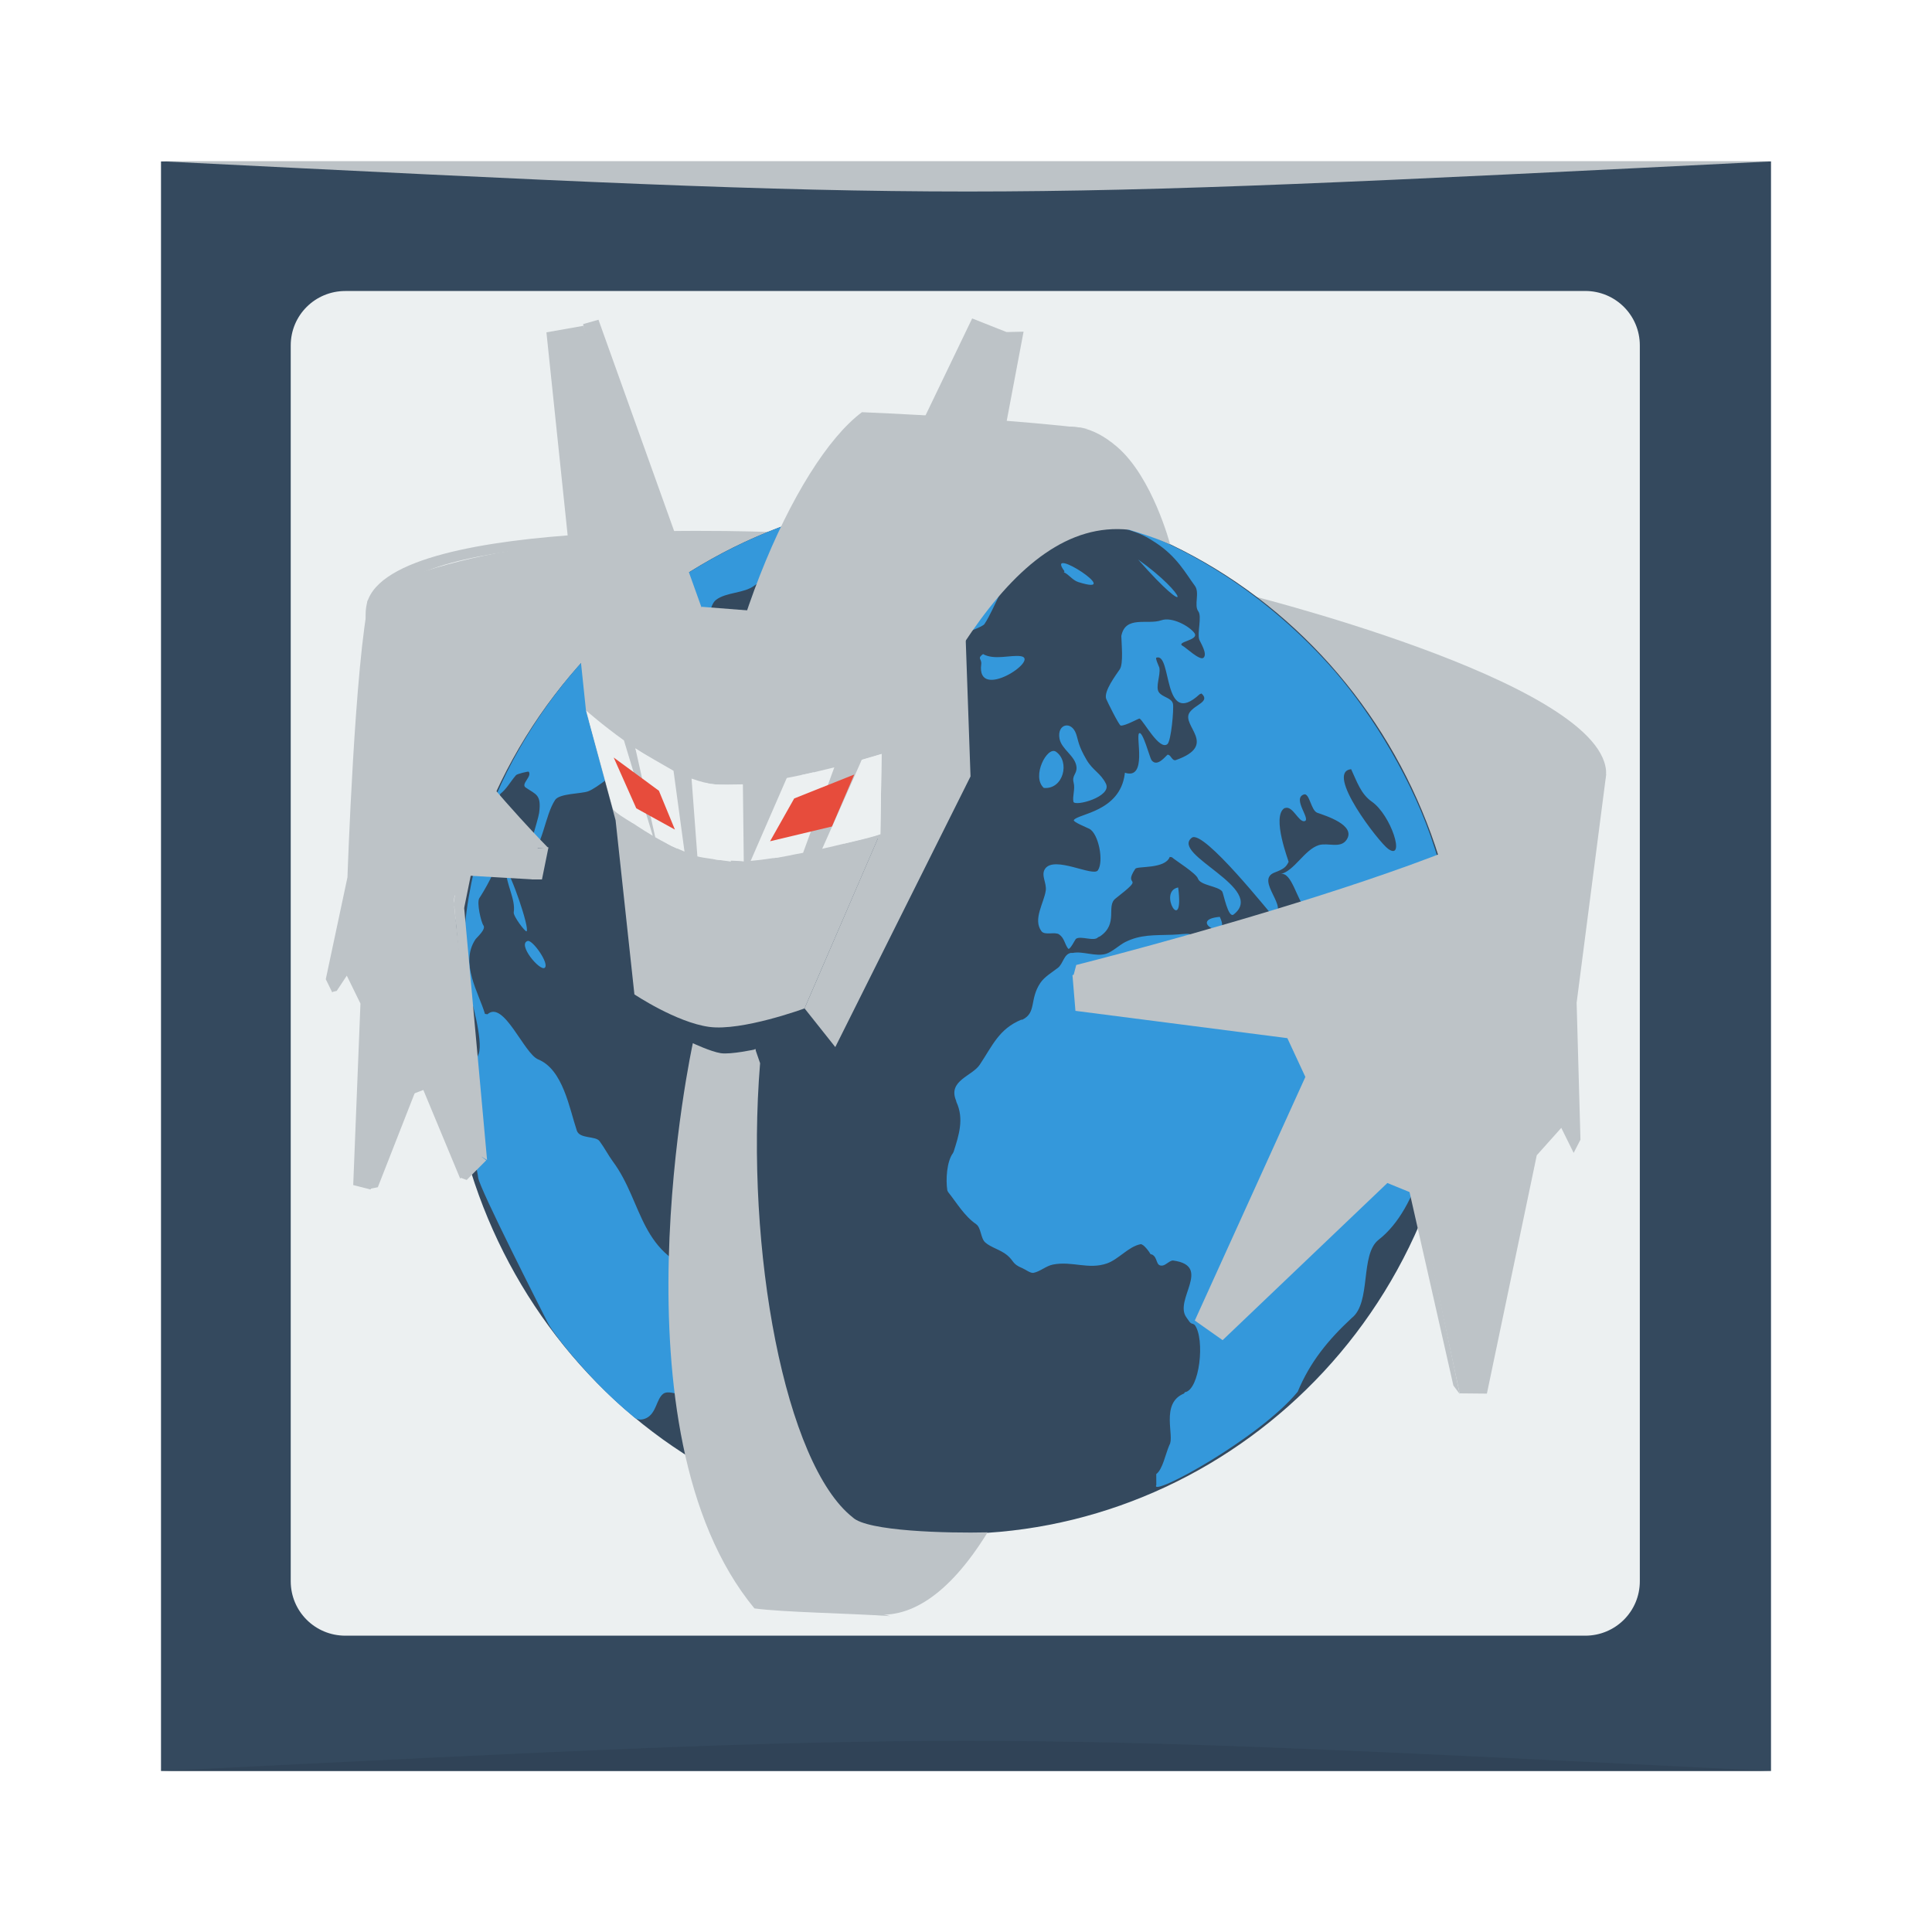
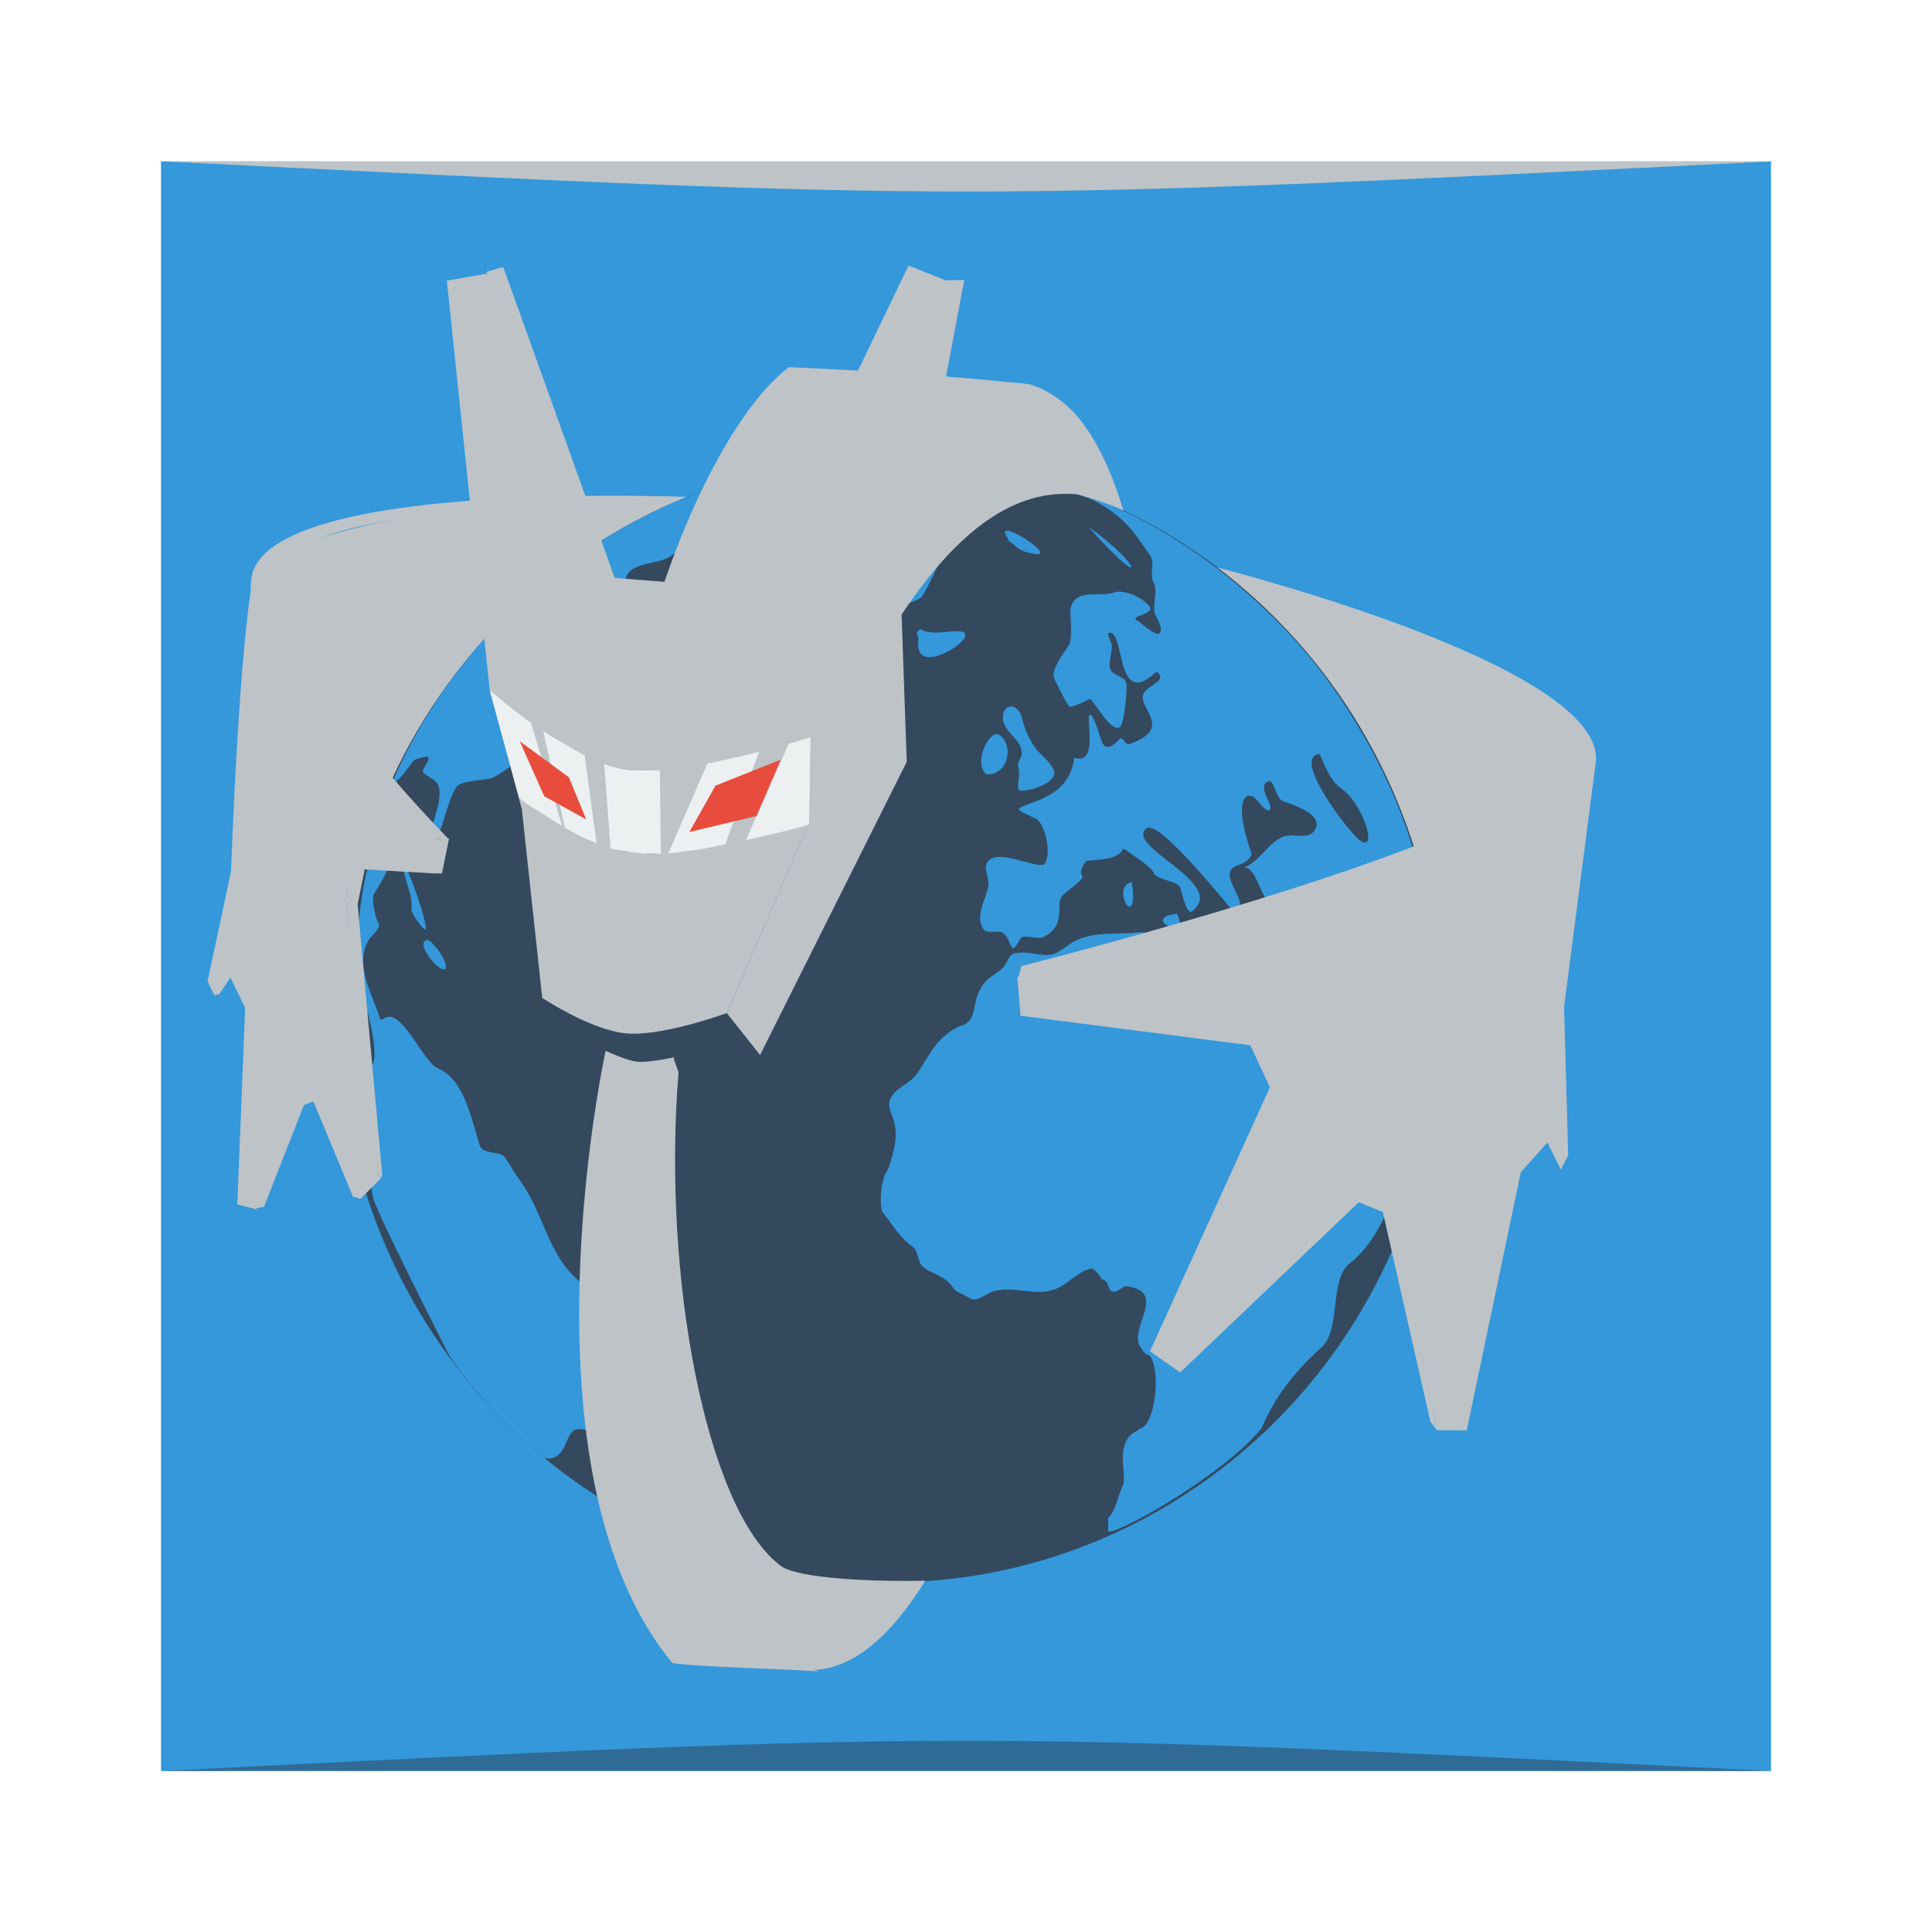
<svg xmlns="http://www.w3.org/2000/svg" width="48" height="48" id="svg2" version="1.1">
  <defs id="defs4">
    <linearGradient id="linearGradient1374">
      <stop style="stop-color:#fef3c8;stop-opacity:1" offset="0" id="stop1376" />
      <stop style="stop-color:#ffffff;stop-opacity:1;" offset="1" id="stop1378" />
    </linearGradient>
  </defs>
  <g id="layer1" transform="translate(0,-1004.362)">
-     <rect style="fill:#34495e;fill-opacity:1;stroke:none" id="rect2991-1" width="40" height="39.989" x="4" y="-1048.362" ry="0" transform="scale(1,-1)" />
-     <path style="fill:#ecf0f1;fill-opacity:1;stroke:none" d="m 8.58,1011.592 c -0.752,0 -1.357,0.603 -1.357,1.352 l 0,30.703 c 0,0.75 0.605,1.353 1.357,1.353 l 30.804,0 c 0.752,0 1.357,-0.603 1.357,-1.353 l 0,-30.703 c 0,-0.75 -0.605,-1.353 -1.357,-1.353 z" id="rect839" />
+     <rect style="fill:#3498db;fill-opacity:1;stroke:none" id="rect2991-1" width="40" height="39.989" x="4" y="-1048.362" ry="0" transform="scale(1,-1)" />
    <path style="opacity:0.5;fill:#2c3e50;fill-opacity:1;stroke:none" d="m 4,1048.362 0,0 c 20,-1 20,-1 40,0 z" id="path3257" />
    <path id="path4027" d="m 4.039,1008.37 0,0 c 20,1 20,1 40,0 z" style="opacity:1;fill:#bdc3c7;fill-opacity:1;stroke:none" />
-     <g style="display:inline" id="g6541" transform="matrix(0.7219827,0,0,0.7381434,6.469045,1010.351)">
+     <g style="display:inline" id="g6541" transform="matrix(0.7829763,0,0,0.7996725,3.394268,1008.878)">
      <g transform="translate(-16.85237,-2.281168)" style="display:inline" id="layer3">
        <g transform="matrix(0.1051656,0,0,0.1051656,3.884889,-12.65837)" id="g3149" style="display:inline">
          <g transform="translate(0,280)" id="g7038">
            <path style="fill:#bdc3c7;fill-opacity:1;stroke:none" d="m 274.057,107.621 10.343,-150.171 c -37.542,-1.168 -82.511,-0.794 -122.581,15.732 l -1.879,87.126 114.116,47.312 z" id="path6974" />
          </g>
          <path style="fill:#bdc3c7;fill-opacity:1;stroke:none" d="m 166.282,255.59 c 12.172,-20.888 119.223,-17.77 119.223,-17.77 l 10.418,-2.429 c 0,0 -129.509,-6.278 -137.713,22.434 4.574,-0.543 4.205,0.124 8.072,-2.234 z" id="path3882" />
        </g>
        <g transform="matrix(0.1051656,0,0,0.1051656,3.884889,-12.65837)" id="g3135" style="display:inline">
          <path style="fill:#bdc3c7;fill-opacity:1;stroke:none" d="M 558.659,309.451 548.155,390.796 471.358,412.743 426.474,247.542 c 44.068,21.32 100.052,23.88 132.185,61.91 z" id="path4010" />
          <path style="fill:#bdc3c7;fill-opacity:1;stroke:none" d="m 390.269,373.743 c 0,0 159.345,-33.718 161.673,-60.735 2.328,-27.017 -105.843,-54.073 -105.843,-54.073 l -2.677,-4.443 c 0,0 117.056,28.039 120.186,56.833 3.092,28.445 -174.281,65.898 -174.281,65.898 l 0.942,-3.48 z" id="path3880" />
        </g>
      </g>
      <g transform="translate(-16.85237,-2.281168)" style="display:inline" id="layer5">
        <path style="display:inline;fill:#34495e" id="path258" d="M 57.632,32.839 C 60.129,23.518 54.597,13.936 45.276,11.438 35.954,8.94 26.372,14.472 23.875,23.794 c -2.497,9.321 3.035,18.903 12.356,21.401 9.322,2.498 18.903,-3.034 21.402,-12.356 z" />
        <path d="m 49.867,25.027 c -1.198,0.107 0.452,0.914 0,0 z M 48.435,24.038 c -0.721,0.136 0.221,1.659 0,0 z m -1.379,-11.038 c 1.913,2.126 1.709,1.182 0,0 z m -2.554,0.429 c 0.172,0.072 0.295,0.268 0.5,0.331 1.657,0.512 -1.196,-1.306 -0.478,-0.364 m -2.802,2.788 c 0.393,0.212 0.946,0.022 1.291,0.069 0.705,0.095 -1.528,1.553 -1.355,0.274 0.027,-0.201 -0.176,-0.188 0.103,-0.373 m -2.502,-3.082 c 0.592,0.725 -0.849,1.455 -1.241,2.031 -0.218,0.32 -0.269,0.77 -0.48,1.079 -0.157,0.231 0.263,0.654 0.233,0.876 -0.009,0.067 1.258,-0.649 1.521,-0.85 0.418,-0.319 2.348,-0.847 2.478,-1.037 0.356,-0.523 0.683,-1.559 1.175,-1.935 0.43,-0.328 -0.601,-0.455 -0.738,-0.522 -0.542,-0.266 -2.08,-0.401 -2.662,-0.201 -0.093,0.032 -0.308,0.482 -0.375,0.565 M 37.945,11.734 c 0.101,0.272 0.03,0.879 0.264,1.038 0.114,0.078 1.572,-0.324 1.823,-0.352 0.099,-0.011 0.93,0.022 0.879,-0.128 -0.085,-0.25 -0.939,-0.111 -1.128,-0.24 -0.199,-0.136 -0.836,-0.664 -1.074,-0.638 -0.341,0.038 -0.482,0.26 -0.764,0.319 z m -1.74,0.521 c 2.671,-0.805 1.048,-1.233 -0.091,-0.364 -0.294,0.224 -0.337,0.834 0.104,0.401 m -0.79,3.113 c -0.252,-0.84 0.838,-0.912 1.196,-1.439 0.266,-0.391 -0.08,-0.537 0.082,-0.868 0.085,-0.174 0.987,-0.778 1.134,-0.586 0.465,0.61 -0.257,1.049 -0.716,1.399 -0.204,0.155 0.125,0.726 -0.104,0.901 -0.411,0.314 -0.362,-0.346 -0.615,-0.259 -0.096,0.033 -0.114,0.385 -0.186,0.467 -0.208,0.236 -0.41,0.018 -0.524,0.105 -0.136,0.104 -0.074,0.257 -0.266,0.281 z m -1.234,3.017 c -1.389,0.106 -0.703,1.978 0.018,1.427 0.005,-0.004 -0.091,-0.235 -0.084,-0.293 0.016,-0.121 0.223,-0.239 0.162,-0.418 -0.013,-0.039 -0.438,-0.1 -0.268,-0.23 0.203,-0.155 0.456,-0.359 0.171,-0.487 z m -8.138,7.415 c -0.379,0.1 0.415,1.032 0.581,0.905 0.171,-0.131 -0.408,-0.935 -0.581,-0.905 z m -0.752,-2.371 c 0.007,0.469 0.336,0.971 0.267,1.408 -0.021,0.133 0.401,0.671 0.441,0.64 0.119,-0.091 -0.557,-2.002 -0.708,-2.048 z M 39.176,10.974 c -0.883,0.184 -4.706,0.797 -3.444,1.657 0.324,0.221 1.477,-0.847 1.648,-0.622 0.264,0.347 0.163,0.254 -0.198,0.554 l -0.081,0.077 c -1.941,0.489 0.131,0.639 -0.594,0.887 -0.744,0.255 -2.238,0.033 -2.648,0.346 -0.359,0.273 -0.976,0.218 -1.332,0.489 -0.263,0.201 -0.273,0.98 -0.313,1.277 -0.037,0.277 -0.804,0.613 -0.527,0.65 0.317,0.043 2.943,-1.9 3.123,-1.777 0.811,0.553 -0.34,0.918 -0.527,1.301 -0.105,0.215 0.908,0.031 0.871,-0.199 l 0.089,-0.005 c -0.058,0.179 -0.671,0.989 -0.573,1.506 0.049,0.26 0.315,0.627 0.104,0.788 -0.139,0.106 -0.29,0.264 -0.429,0.312 -0.225,0.077 -0.566,0.208 -0.769,0.23 -0.322,0.036 -0.491,-0.278 -0.624,-0.454 -0.157,-0.206 -1.502,0.059 -1.526,0.234 -0.024,0.178 0.674,-0.192 1.03,0.051 0.16,0.109 -0.301,0.589 -0.315,0.643 l -0.016,0.121 c -0.023,0.523 0.291,0.132 0.443,0.236 0.537,0.366 -1.315,0.551 -1.381,0.464 -0.163,-0.214 0.394,-0.552 0.343,-0.587 -0.446,-0.304 -1.071,0.429 -1.294,0.599 -0.215,0.164 -0.545,-0.065 -0.751,0.092 -0.312,0.238 -1.041,0.85 -1.36,0.96 -0.242,0.083 -0.98,0.069 -1.129,0.287 -0.362,0.532 -0.417,1.588 -0.936,1.985 -0.122,0.093 0.351,-1.3 0.385,-1.549 0.084,-0.623 -0.109,-0.612 -0.465,-0.854 -0.174,-0.119 0.23,-0.37 0.107,-0.531 -0.014,-0.018 -0.398,0.072 -0.438,0.117 -0.205,0.233 -0.323,0.466 -0.542,0.63 l -0.029,0.084 c -0.179,0.203 -0.879,1.62 -0.759,1.973 0.009,0.027 0.54,-0.154 0.647,0.158 0.083,0.243 -0.451,1.106 -0.579,1.294 -0.098,0.144 0.059,0.809 0.14,0.916 0.101,0.133 -0.228,0.404 -0.275,0.473 -0.541,0.795 0.116,1.803 0.329,2.507 l 0.086,0.012 c 0.558,-0.488 1.256,1.325 1.746,1.52 0.852,0.34 1.068,1.632 1.329,2.396 0.097,0.283 0.643,0.174 0.779,0.351 0.167,0.219 0.315,0.495 0.453,0.677 1.081,1.419 0.892,3.231 3.264,3.818 l 0.062,0.061 c 0.232,0.075 0.453,0.554 0.71,0.729 1.365,0.93 -0.057,1.261 -0.571,2.016 -0.256,0.377 -0.134,0.918 -0.384,1.285 -0.211,0.309 -1.054,-0.297 -1.343,-0.076 -0.234,0.178 -0.231,0.646 -0.575,0.814 -0.154,0.075 -0.333,0.079 -0.47,-0.068 C 28.316,40.758 26.96,39.114 26.737,38.68 c -0.223,-0.435 -2.35,-4.518 -2.39,-4.875 -0.04,-0.357 -0.667,-2.87 -0.501,-3.445 0.166,-0.576 0.353,-0.269 0.519,-0.721 0.167,-0.452 -0.296,-1.975 -0.296,-1.975 -0.717,-2.243 0.605,-5.769 0.666,-6.095 0.062,-0.326 1.288,-3.541 4.334,-6.255 2.338,-2.083 5.84,-4.053 10.119,-4.377 l -0.013,0.039 z m 4.635,9.714 c 0.674,0.06 0.912,-0.883 0.419,-1.219 -0.298,-0.203 -0.854,0.833 -0.419,1.219 z m 1.019,0.463 c 0.039,0.177 1.339,-0.165 1.119,-0.605 -0.179,-0.357 -0.447,-0.439 -0.665,-0.802 -0.291,-0.486 -0.28,-0.64 -0.358,-0.866 -0.16,-0.469 -0.668,-0.345 -0.574,0.151 0.069,0.364 0.542,0.575 0.584,0.95 0.026,0.238 -0.166,0.279 -0.098,0.532 0.058,0.215 -0.047,0.464 -0.007,0.641 l 0,0 z m -1.501,-10.117 c 0.777,0.24 1.14,0.275 1.896,0.495 0.564,0.164 0.595,0.191 1.163,0.368 0.676,0.21 0.796,0.231 1.281,0.542 0.729,0.468 1.025,1.03 1.339,1.443 0.18,0.236 -0.039,0.653 0.12,0.862 0.131,0.172 -0.044,0.725 0.033,0.95 0.027,0.08 0.303,0.492 0.141,0.616 -0.126,0.096 -0.606,-0.35 -0.693,-0.392 -0.309,-0.151 0.577,-0.192 0.383,-0.446 -0.177,-0.232 -0.771,-0.552 -1.136,-0.427 -0.472,0.162 -1.238,-0.173 -1.377,0.529 0.006,0.265 0.076,0.932 -0.052,1.119 -0.133,0.195 -0.557,0.738 -0.47,0.994 0.021,0.062 0.441,0.893 0.5,0.901 0.154,0.021 0.631,-0.251 0.653,-0.235 0.154,0.105 0.675,1.074 0.952,0.863 0.134,-0.102 0.227,-1.185 0.195,-1.354 -0.039,-0.207 -0.354,-0.22 -0.482,-0.389 -0.135,-0.177 0.061,-0.578 0.013,-0.832 -0.005,-0.024 -0.15,-0.322 -0.104,-0.337 0.549,-0.188 0.199,2.395 1.487,1.233 l 0.066,-0.028 c 0.316,0.278 -0.224,0.368 -0.41,0.641 -0.302,0.443 1.011,1.093 -0.477,1.602 -0.103,0.035 -0.166,-0.141 -0.226,-0.167 l -0.047,-0.019 c -0.056,0.024 -0.359,0.449 -0.56,0.186 -0.059,-0.078 -0.302,-0.997 -0.425,-0.903 -0.127,0.097 0.292,1.579 -0.49,1.327 l -0.006,0.049 c -0.171,1.263 -1.606,1.331 -1.75,1.543 -0.041,0.061 0.435,0.248 0.532,0.296 0.313,0.154 0.507,1.086 0.296,1.396 -0.16,0.235 -1.506,-0.509 -1.821,-0.047 -0.146,0.214 0.061,0.47 0.026,0.725 -0.056,0.415 -0.454,0.971 -0.148,1.373 0.113,0.149 0.464,0.01 0.607,0.107 0.184,0.125 0.186,0.316 0.308,0.477 0.057,0.075 0.246,-0.309 0.268,-0.325 0.16,-0.122 0.631,0.103 0.766,-0.058 l 0.066,-0.028 c 0.644,-0.427 0.2,-1.018 0.532,-1.272 1.109,-0.846 0.22,-0.324 0.682,-1.002 0.067,-0.099 1.027,0.016 1.185,-0.4 l 0.073,0.01 c 0.128,0.113 0.836,0.54 0.897,0.718 0.08,0.235 0.694,0.25 0.836,0.436 0.041,0.053 0.204,0.918 0.393,0.774 1.154,-0.88 -2.185,-2.016 -1.441,-2.583 0.4,-0.305 2.753,2.623 2.779,2.614 0.641,-0.219 -0.63,-1.184 0.074,-1.445 0.298,-0.112 0.389,-0.172 0.48,-0.358 0.008,-0.017 -0.593,-1.515 -0.148,-1.805 l 0.032,-0.008 c 0.261,-0.08 0.458,0.482 0.661,0.444 0.243,-0.046 -0.433,-0.758 -0.022,-0.899 0.197,-0.067 0.244,0.54 0.464,0.616 0.293,0.101 1.341,0.418 1.009,0.907 -0.21,0.308 -0.635,0.092 -0.953,0.181 -0.498,0.15 -0.843,0.869 -1.32,0.976 0.388,-0.1 0.578,0.938 0.859,1.137 l 0.308,-0.036 c 0.148,-0.086 0.771,-0.628 0.996,-0.475 0.137,0.094 0.479,1.275 0.396,1.671 -0.06,0.285 -0.104,0.421 -0.406,0.539 0.028,0.288 0.455,0.315 0.717,0.493 0.201,0.137 1.087,1.889 1.176,2.149 0.133,0.389 0.452,0.711 0.594,1.125 0.024,0.07 -0.027,0.528 0.148,0.468 0.73,-0.25 0.486,-1.898 0.929,-2.462 l 0.019,-0.047 c -0.033,-0.715 0.256,-1.936 -0.193,-2.526 -0.24,-0.316 -0.431,0.766 -0.446,0.723 -0.06,-0.175 -1.136,-1.084 -0.69,-1.424 0.211,-0.161 0.669,0.855 0.845,0.276 l 0.02,-0.072 0.515,-0.827 c 0,0 0.061,0.113 -0.479,-1.569 -0.723,-2.253 -2.143,-4.507 -3.429,-5.957 -1.197,-1.352 -2.56,-2.449 -3.758,-3.214 -2.093,-1.336 -4.269,-2.116 -6.756,-2.525 z m 4.35,33.121 c -0.209,0.43 3.541,-1.565 4.869,-3.143 0.421,-0.997 1.053,-1.751 1.857,-2.48 0.687,-0.524 0.279,-2.141 0.928,-2.636 1.403,-1.07 1.903,-3.604 2.091,-5.47 -0.159,0.183 -0.191,0.691 -0.37,0.827 -0.675,0.515 -2.263,-4.339 -2.99,-4.783 l -0.296,0.035 c -0.654,0.381 -1.311,-0.239 -1.857,-0.052 -0.512,0.175 -0.097,0.942 -0.389,1.042 -0.302,0.103 -2.363,-0.913 -2.336,-1.112 0.009,-0.068 0.03,-0.134 0.002,-0.199 l -0.016,-0.137 c -0.207,-0.589 -0.345,-0.435 -0.937,-0.417 -0.629,0.02 -1.095,-0.012 -1.624,0.247 -0.187,0.091 -0.452,0.334 -0.66,0.395 -0.357,0.104 -0.791,-0.097 -1.138,-0.031 l -0.07,-7.34e-4 c -0.246,0.046 -0.263,0.363 -0.446,0.503 -0.2,0.152 -0.464,0.302 -0.605,0.508 -0.381,0.559 -0.123,0.996 -0.615,1.236 l -0.044,0.003 c -0.762,0.311 -0.979,0.856 -1.426,1.514 -0.264,0.387 -1.104,0.534 -0.814,1.209 l 0.011,0.046 c 0.27,0.567 0.084,1.122 -0.093,1.667 l -0.024,0.05 c -0.215,0.284 -0.254,0.894 -0.196,1.258 l 0.028,0.056 c 0.308,0.377 0.55,0.799 0.962,1.08 0.177,0.121 0.154,0.474 0.313,0.614 0.195,0.172 0.524,0.245 0.751,0.427 0.246,0.197 0.169,0.297 0.529,0.441 0.103,0.041 0.278,0.177 0.383,0.157 0.228,-0.043 0.433,-0.234 0.67,-0.279 0.662,-0.126 1.22,0.18 1.86,-0.039 0.395,-0.135 0.741,-0.567 1.151,-0.645 0.105,-0.02 0.314,0.272 0.35,0.338 l 0.043,0.006 c 0.219,0.103 0.116,0.402 0.363,0.374 0.123,-0.014 0.262,-0.185 0.374,-0.169 1.352,0.183 0.004,1.327 0.453,1.917 0.092,0.121 0.118,0.201 0.226,0.215 l 0.057,0.034 c 0.362,0.471 0.172,2.199 -0.341,2.267 l -0.023,0.041 c -0.834,0.328 -0.313,1.451 -0.507,1.735 -0.142,0.322 -0.228,0.812 -0.452,0.979 l 0,0 0.002,0.373 0,4.1e-5 z M 54.388,20.058 c 0.196,0.411 0.334,0.835 0.71,1.091 0.669,0.456 1.168,2.003 0.568,1.594 -0.32,-0.218 -2.2,-2.594 -1.278,-2.685 z" style="fill:#3498db;fill-opacity:1;stroke:none" id="path3516" />
      </g>
      <g transform="translate(-16.85237,-2.281168)" style="display:inline" id="layer6">
        <g id="g6709" transform="matrix(0.1051656,0,0,0.1051656,-42.38798,-12.65837)">
          <path style="fill:#bdc3c7;fill-opacity:1;stroke:none" d="m 1003.684,312.672 c -61.135,38.559 -174.652,64.314 -174.652,64.314 l 0.973,11.445 69.341,8.738 5.896,12.414 -36.179,77.966 9.101,6.275 53.912,-50.295 9.771,3.912 13.874,63.411 8.919,0.086 16.319,-76.284 8.023,-8.775 4.049,8.013 2.226,-4.232 -1.254,-43.825 9.681,-73.164 z" id="path3838" />
          <path style="fill:#bdc3c7;fill-opacity:1;stroke:none" d="m 938.629,443.415 3.46,3.723 13.65,63.914 -2.067,-2.708 -15.044,-64.929 z" id="path3870" />
        </g>
        <path style="fill:#bdc3c7;fill-opacity:1;stroke:none" d="m 44.928,26.647 c 0,0 16.683,-4.104 17.002,-6.387 l 1.214,-0.138 c 0.103,3.109 -18.315,6.891 -18.315,6.891 l 0.099,-0.366 z" id="path3126" />
        <path id="path3886-3-4-6" d="m 21.868,30.843 -1.249,3.338 0.275,-0.053 1.331,-3.323 -0.357,0.037 z" style="display:inline;fill:#bdc3c7;fill-opacity:1;stroke:none" />
        <path id="path3886-3-4-6-9" d="m 19.847,26.668 -0.522,0.886 0.154,-0.034 0.501,-0.74 -0.134,-0.112 z" style="display:inline;fill:#bdc3c7;fill-opacity:1;stroke:none" />
        <path id="path3878" d="m 26.412,22.725 -0.149,1.044 -2.61,-0.149 -0.149,0.895 0.97,8.576 -0.746,0.746 -1.268,-2.983 -0.597,0.224 -1.219,3.126 -0.597,-0.149 0.249,-6.109 -0.522,-1.044 -0.447,0.671 -0.224,-0.447 0.746,-3.431 c 0,0 0.254,-7.304 0.758,-9.409 0.535,3.292 3.186,6.052 5.804,8.44 z" style="fill:#bdc3c7;fill-opacity:1;stroke:none" />
        <path id="path3886" d="m 26.356,22.725 -0.168,1.044 0.354,0 0.224,-1.081 -0.41,0.037 z" style="fill:#bdc3c7;fill-opacity:1;stroke:none" />
        <path id="path3886-3" d="m 23.667,23.57 -0.181,1.097 0.381,0.053 0.224,-1.081 -0.423,-0.068 z" style="display:inline;fill:#bdc3c7;fill-opacity:1;stroke:none" />
        <path id="path3910" d="m 23.519,24.615 0.343,0.079 0.791,8.517 -0.316,-0.185 -0.817,-8.411 z" style="fill:#bdc3c7;stroke:none" />
        <path id="path3886-3-4" d="m 24.399,33.05 -0.669,0.754 0.222,0.079 0.672,-0.66 -0.226,-0.174 z" style="display:inline;fill:#bdc3c7;fill-opacity:1;stroke:none" />
        <path style="fill:#bdc3c7;fill-opacity:1;stroke:none" d="m 26.298,22.718 0.464,-0.007 c 0,0 -6.449,-6.381 -5.355,-8.54 l -0.857,0.196 c -0.85,2.52 5.695,8.35 5.748,8.35 l 0,-8e-6 z" id="path3143" />
        <g transform="matrix(0.1051656,0,0,0.1051656,17.16405,29.68016)" id="g3691" style="display:inline">
          <path style="display:inline;fill:#bdc3c7;fill-opacity:1;stroke:none" d="m 258.973,-200.994 c -20.235,1.212 -54.036,78.848 -73.716,127.722 l 2.869,17.125 c 26.322,-58.087 53.721,-116.12 93.155,-111.994 9.162,2.722 11.385,3.833 13.439,4.703 0,0 -5.714,-21.457 -17.349,-31.225 -8.596,-7.217 -14.674,-6.553 -18.397,-6.33 z" id="path3689" />
          <path style="display:inline;fill:#bdc3c7;fill-opacity:1;stroke:none" d="m 184.517,-67.342 -42.921,-1.45 c 2.913,-59.72 30.096,-120.782 52.284,-136.97 24.054,1.018 51.442,2.702 73.967,5.248 -33.698,-1.525 -72.28,110.227 -83.33,133.172 z" id="path3691" />
        </g>
      </g>
      <g transform="translate(-16.85237,-2.281168)" style="display:inline" id="layer10">
        <g transform="matrix(0.1051656,0,0,0.1051656,33.99055,29.46983)" id="g3673" style="display:inline">
          <path style="display:inline;fill:#bdc3c7;fill-opacity:1;stroke:none" d="m 15.09,-12.956 23.94,-54.278 1.186,-26.462 41.083,-135.712 5.465,-0.124 -18.949,98.1 1.59,44.246 -44.249,86.623 -10.066,-12.393 z" id="path2867" />
          <path style="display:inline;fill:#bdc3c7;fill-opacity:1;stroke:none" d="m -30.421,-121.076 11.854,-20.048 -33.77,-92.227 -5.027,1.394 26.943,110.881 z" id="path3876" />
          <path id="path3059" d="m -31.128,-121.783 56.748,1.538 2.732,-17.64 -46.919,-3.593 -12.562,19.694 z" style="display:inline;fill:#bdc3c7;fill-opacity:1;stroke:none" />
          <path style="display:inline;fill:#bdc3c7;fill-opacity:1;stroke:none" d="m 15.089,-12.935 c 0,0 -20.467,7.349 -31.225,5.905 C -26.894,-8.474 -40.578,-17.43 -40.578,-17.43 l -6.155,-55.726 -9.681,-35.036 -12.951,-121.123 12.161,-2.106 31.165,100.859 43.261,3.997 52.72,-107.201 11.657,4.517 -41.588,135.398 -0.471,25.523" id="path2865" />
          <g id="g7439">
            <path style="display:inline;fill:#ecf0f1;fill-opacity:1;stroke:none" d="m 103.656,131.75 8.75,31.344 c 0,0 5.494,4.397 13.031,8.719 L 116,141.281 C 108.807,136.22 103.656,131.75 103.656,131.75 Z m 16.094,12.094 6.5,28.438 c 2.243,1.259 4.633,2.484 7.125,3.594 l -6.812,-27.844 c -2.357,-1.347 -4.633,-2.748 -6.812,-4.188 z m 80.562,1.781 c 0,0 -2.522,0.766 -6.5,1.875 l -12.938,28.469 c 10.536,-2.296 19.031,-4.688 19.031,-4.688 L 200.312,145.625 Z m -22.188,5.844 c -2.875,0.652 -5.849,1.281 -8.844,1.844 l -11.812,26.531 c 3.19,-0.285 6.587,-0.745 10.062,-1.312 l 10.594,-27.062 z m -40,2.031 1.906,24.906 c 1.663,0.517 9.299,1.361 10.946,1.659 l -0.821,-24.503 c -1.617,0.01 -3.119,-0.065 -4.5,-0.219 -2.386,-0.265 -4.932,-0.921 -7.531,-1.844 z" transform="translate(-160,-240)" id="path7410" />
            <path id="path7435" d="m -56.344,-108.25 8.75,31.344 c 0,0 -0.77,0.534 6.768,4.855 l -14.702,-33.317 -0.816,-2.882 z m 16.094,12.094 10.369,30.492 c 2.243,1.259 3.205,1.428 5.698,2.538 l -3.596,-25.874 c -2.357,-1.347 -10.292,-5.716 -12.471,-7.156 z m 80.562,1.781 c 0,0 -2.522,0.766 -6.5,1.875 l -5.833,26.831 c 10.536,-2.296 11.927,-3.05 11.927,-3.05 L 40.312,-94.375 Z m -15.477,4.285 c -2.875,0.652 -7.745,1.904 -10.74,2.466 l -9.178,26.572 c 3.19,-0.285 6.229,-1.119 9.704,-1.686 l 10.214,-27.352 z m -42.084,4.942 2.6,24.444 c 1.663,0.517 8.21,0.434 9.858,0.732 l -0.288,-24.681 c -1.617,0.01 -7.884,0.15 -9.265,-0.003 -2.386,-0.265 -0.306,0.432 -2.905,-0.491 l 0,-1.7e-4 z" style="display:inline;fill:#ecf0f1;fill-opacity:1;stroke:none" />
          </g>
          <g id="g7545">
            <g id="g7547" transform="translate(-320,0)">
              <path id="path7549" d="m 323.813,-66.439 20.254,-4.724 7.296,-16.63 -19.652,7.657 -7.898,13.697 z" style="display:inline;fill:#e74c3c;fill-opacity:1;stroke:none" />
            </g>
            <g id="g7555" transform="translate(-40,0)">
              <path id="path7557" d="M 12.679,-70.167 7.442,-82.605 -7.358,-93.24 0.039,-76.98 12.679,-70.167 Z" style="display:inline;fill:#e74c3c;fill-opacity:1;stroke:none" />
            </g>
          </g>
        </g>
        <g id="g3273" style="display:inline" transform="matrix(0.1051656,0,0,0.1051656,3.884889,-37.89812)">
          <path style="fill:#bdc3c7;fill-opacity:1;stroke:none" d="m 285.167,640.486 c -31.865,107.742 23.818,237.857 76.091,154.855 -13.12,0.305 -39.463,-0.325 -44.141,-4.804 -22.039,-16.977 -35.285,-85.293 -30.298,-145.357 l -1.652,-4.694 z" id="path2818" />
          <path style="fill:#bdc3c7;fill-opacity:1;stroke:none" d="m 285.342,640.741 c 0,0 -8.164,1.747 -11.441,1.232 -3.277,-0.515 -9.088,-3.192 -9.088,-3.192 0,0 -27.719,124.175 20.149,180.896 9.344,1.263 31.27,1.569 44.455,2.475 -46.529,-10.527 -55.05,-94.796 -44.076,-181.412 z" id="path3693" />
        </g>
      </g>
    </g>
  </g>
</svg>
